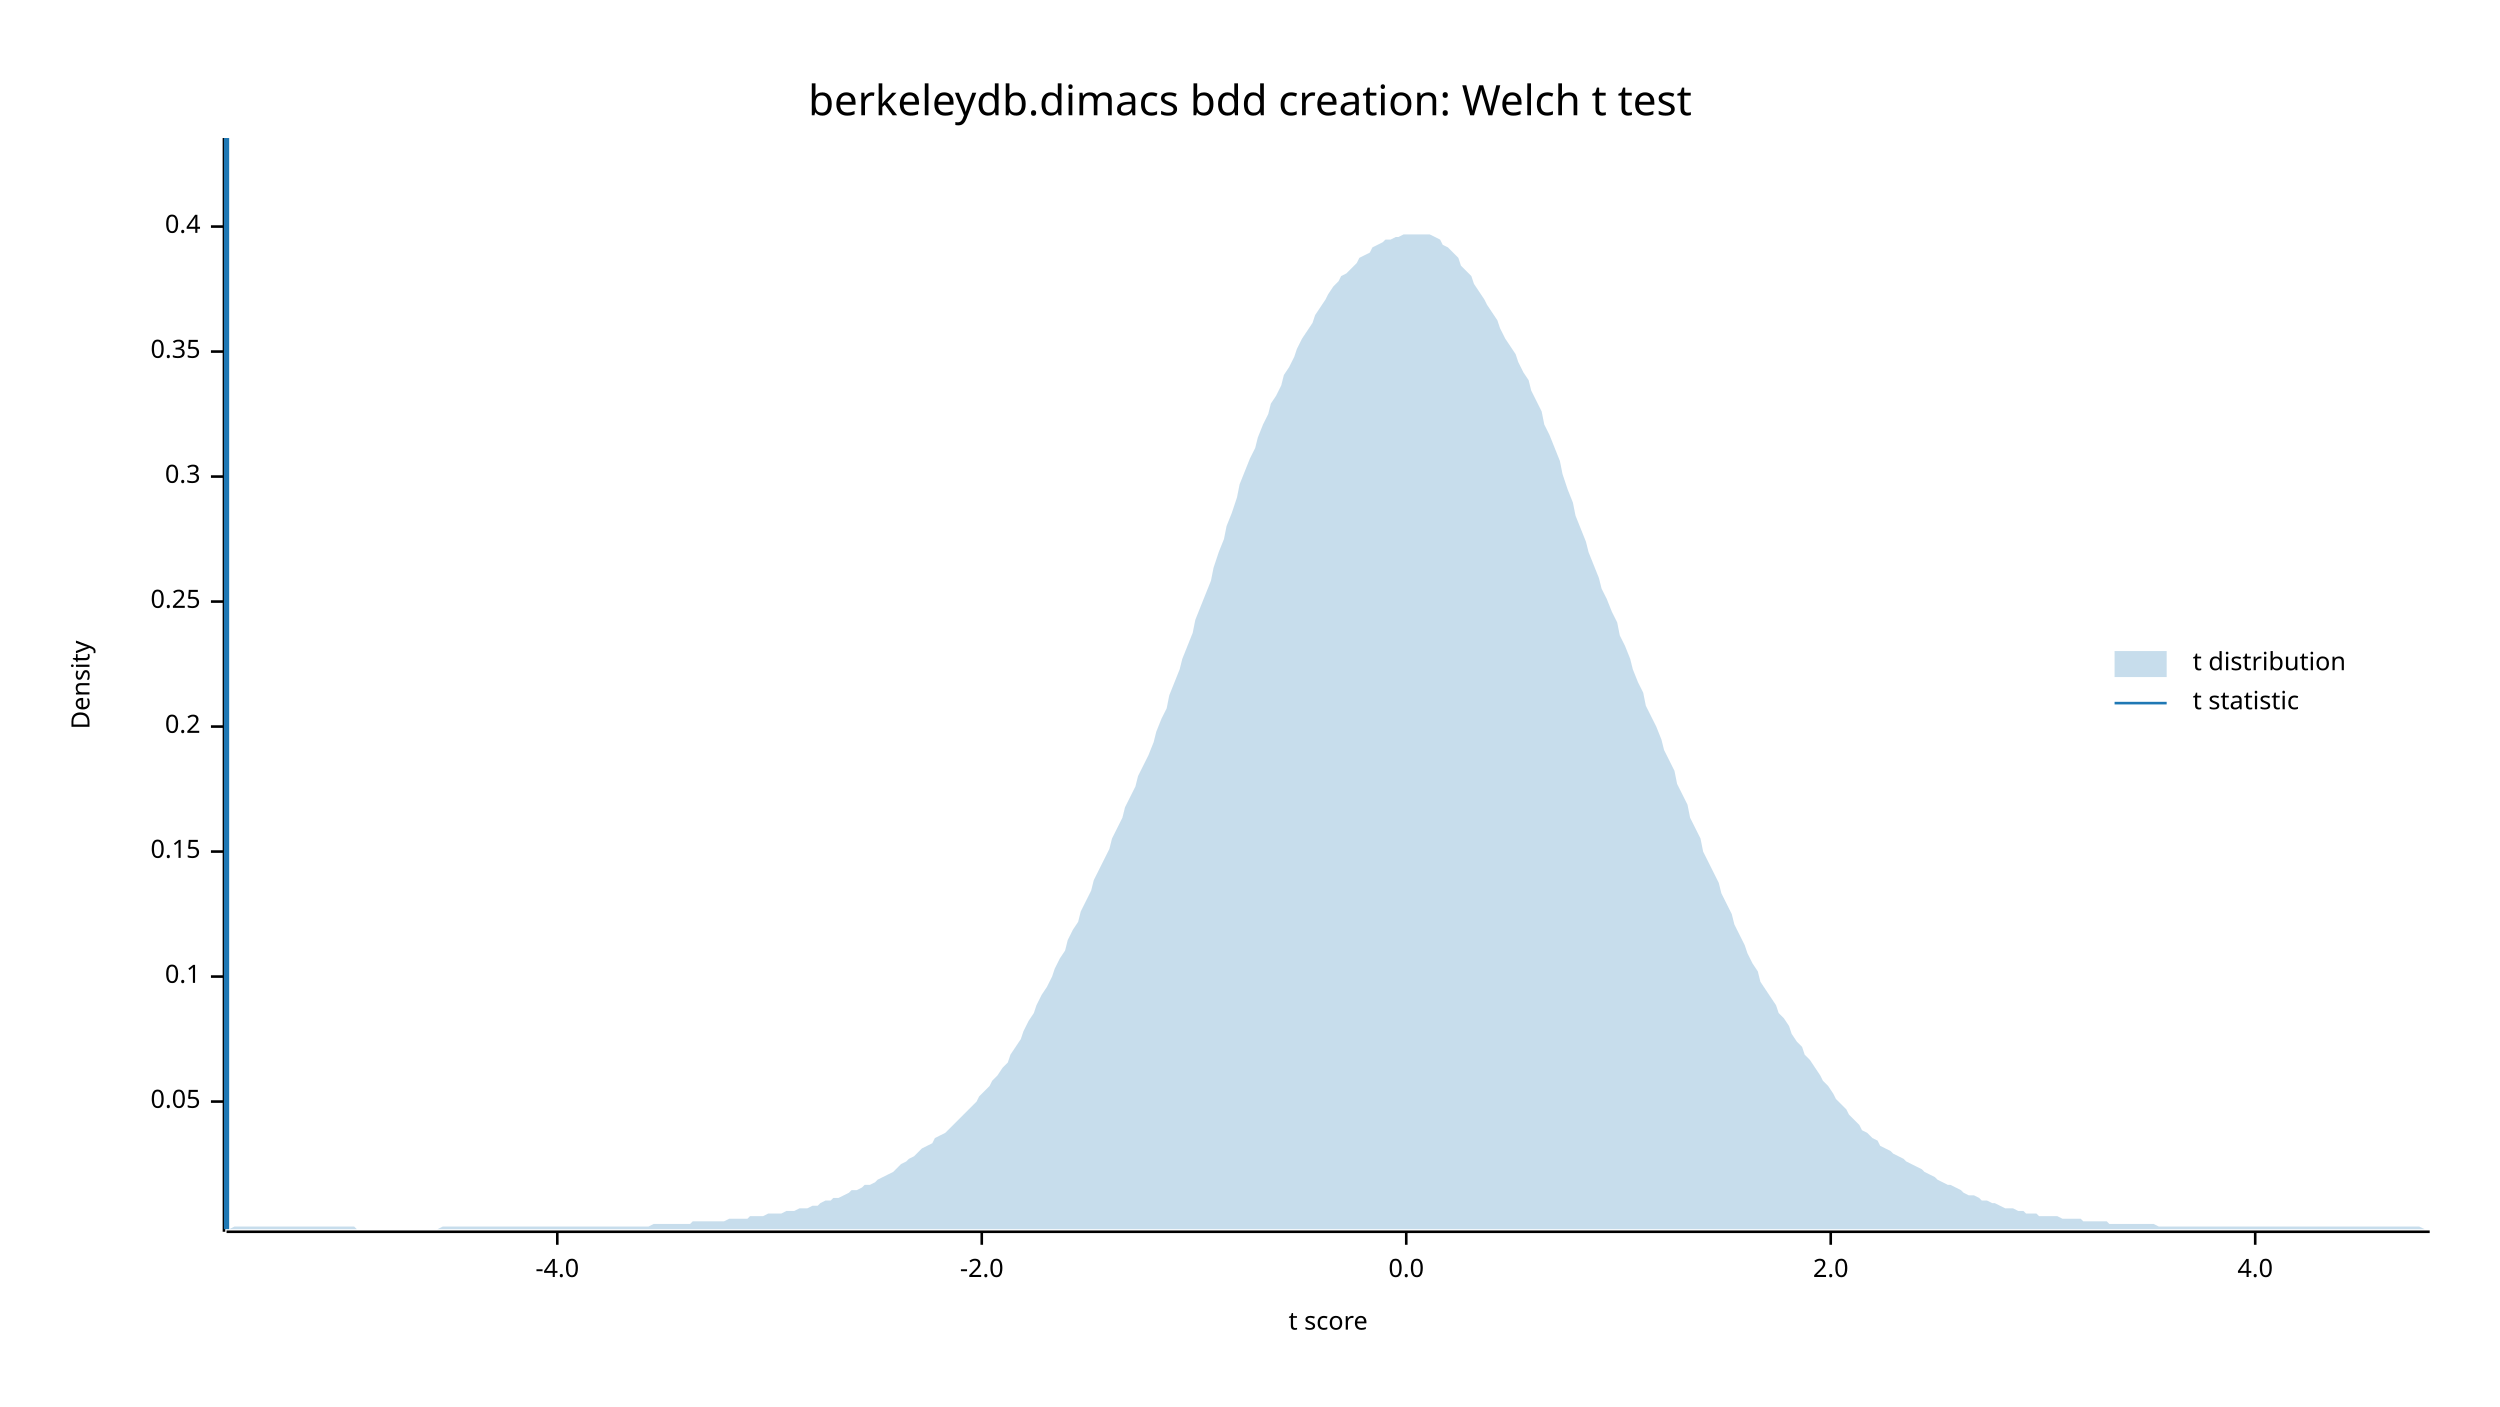
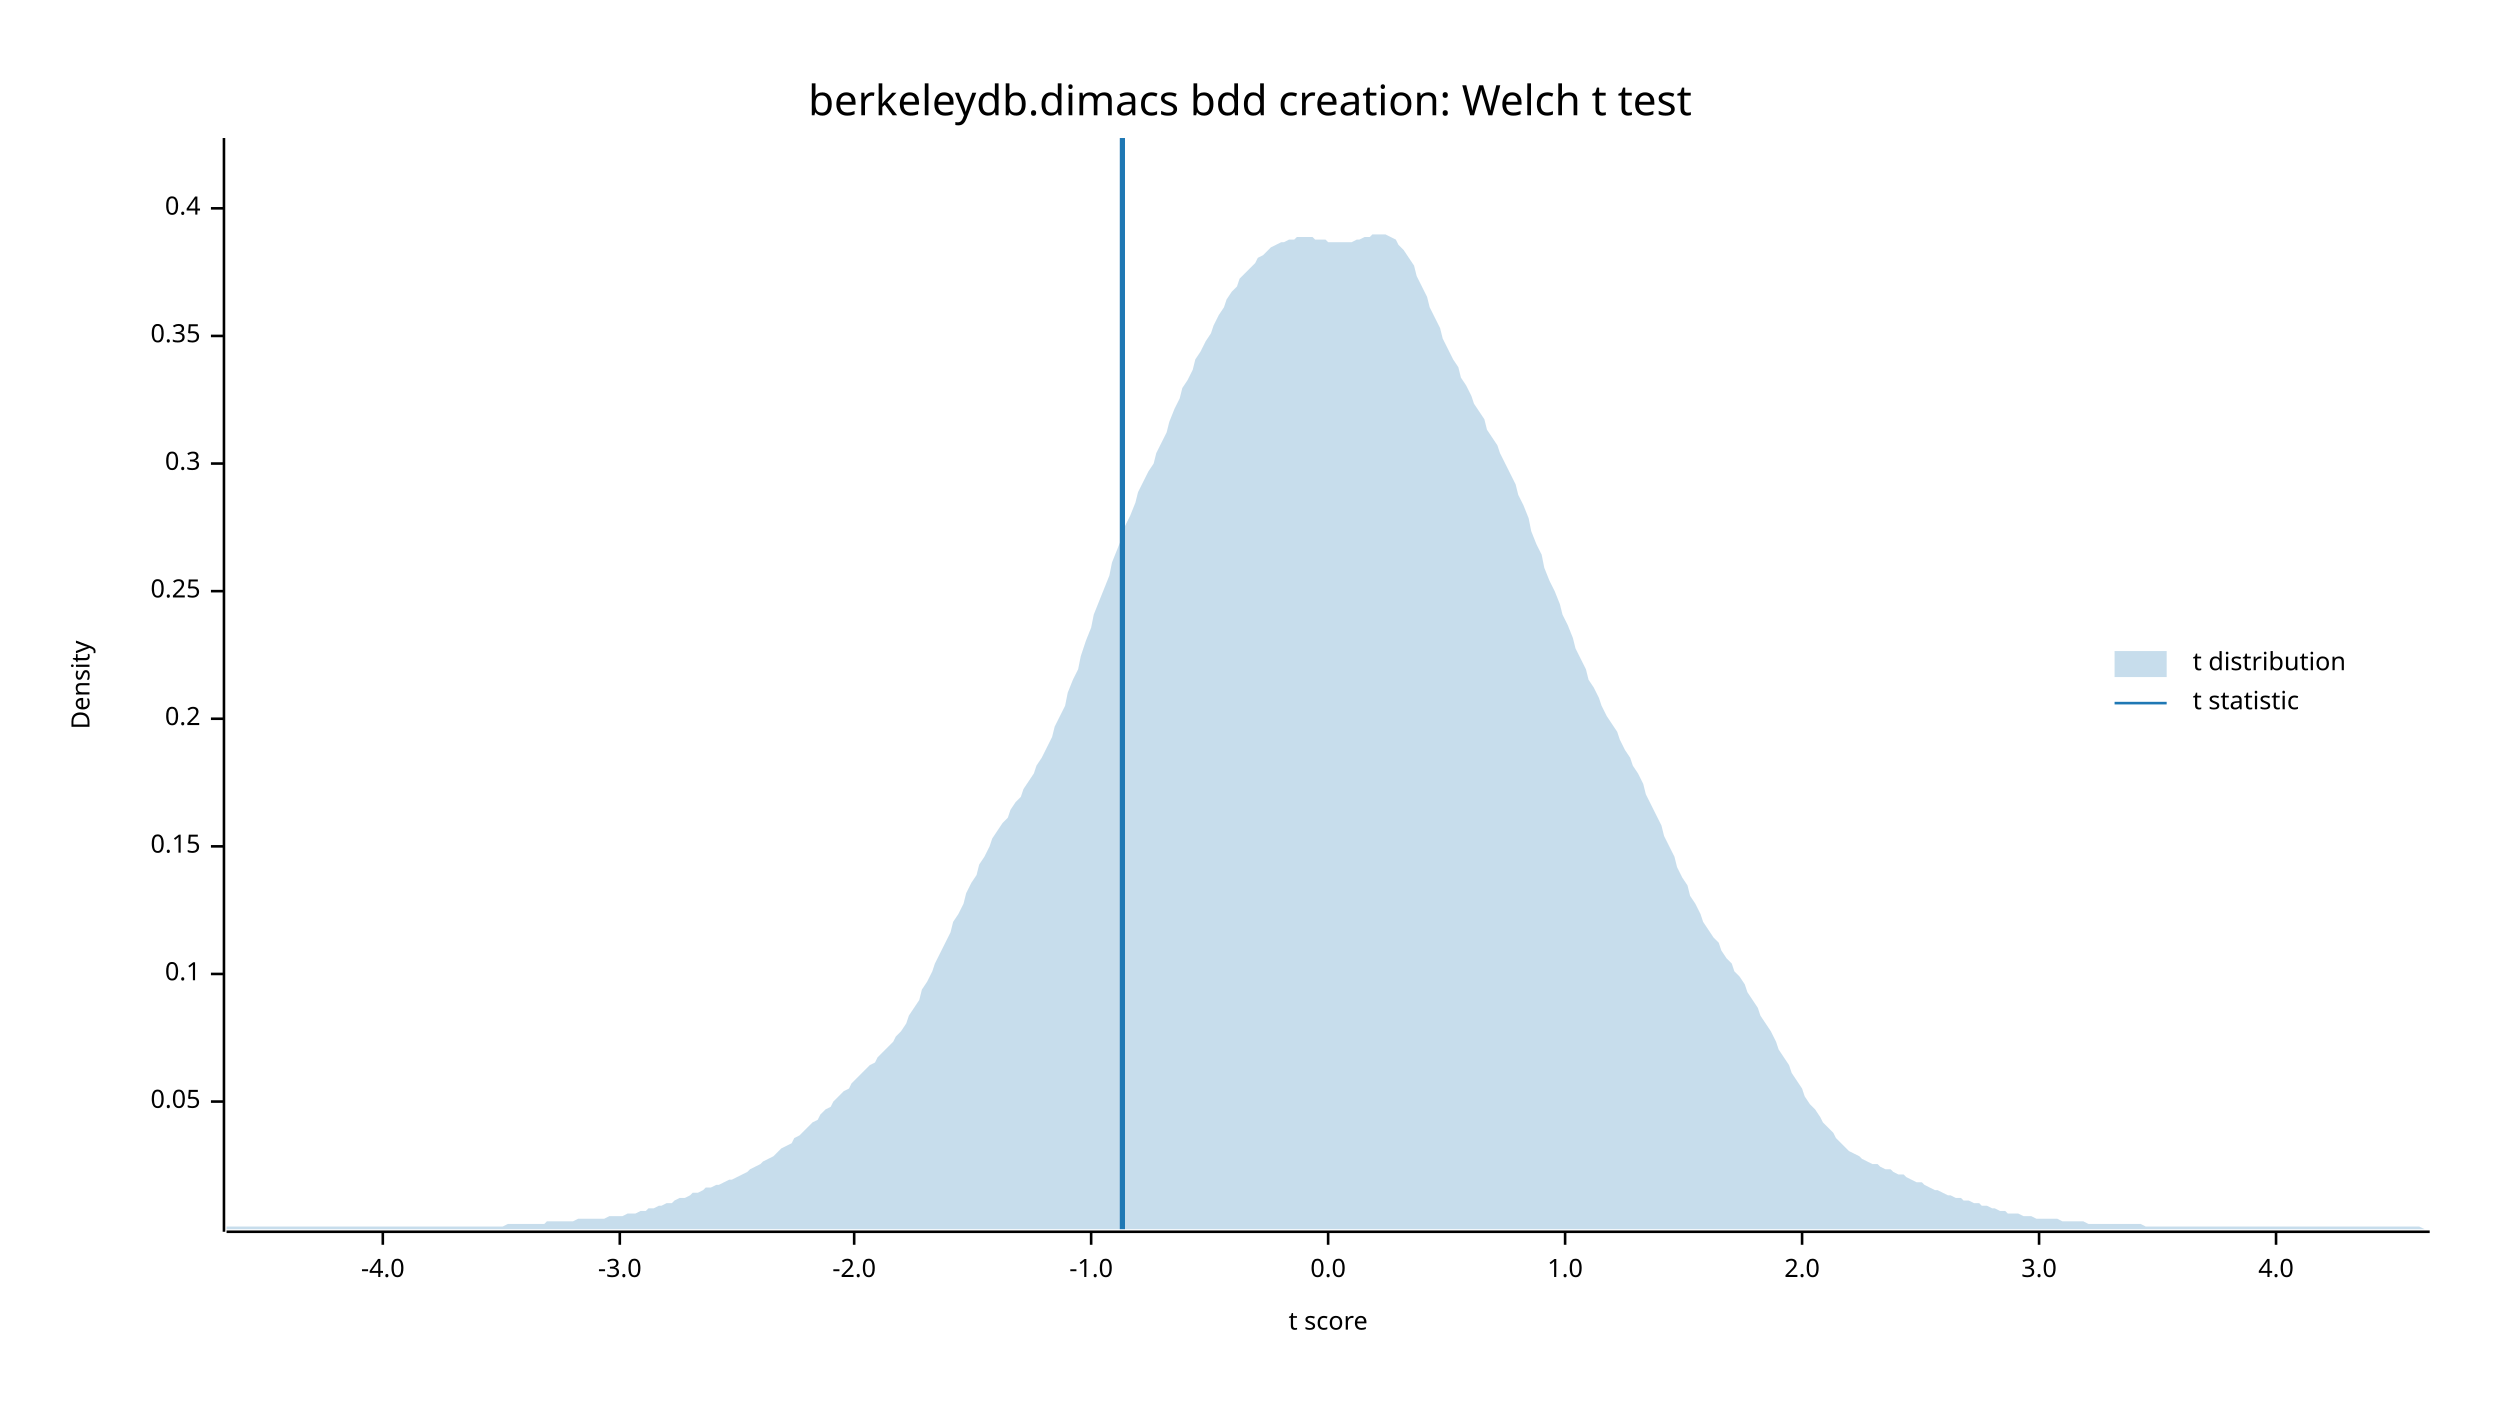
<svg xmlns="http://www.w3.org/2000/svg" width="960" height="540" viewBox="0 0 960 540">
  <text x="480" y="32" dy="0.76em" text-anchor="middle" font-family="sans-serif" font-size="16.129" opacity="1" fill="#000000">
berkeleydb.dimacs bdd creation: Welch t test
</text>
  <text x="27" y="263" dy="0.76em" text-anchor="middle" font-family="sans-serif" font-size="9.677" opacity="1" fill="#000000" transform="rotate(270, 27, 263)">
Density
</text>
  <text x="510" y="513" dy="-0.5ex" text-anchor="middle" font-family="sans-serif" font-size="9.677" opacity="1" fill="#000000">
t score
</text>
  <polyline fill="none" opacity="1" stroke="#000000" stroke-width="1" points="86,53 86,473 " />
  <text x="77" y="423" dy="0.5ex" text-anchor="end" font-family="sans-serif" font-size="9.677" opacity="1" fill="#000000">
0.05
</text>
  <polyline fill="none" opacity="1" stroke="#000000" stroke-width="1" points="81,423 86,423 " />
-   <text x="77" y="375" dy="0.5ex" text-anchor="end" font-family="sans-serif" font-size="9.677" opacity="1" fill="#000000">
+   <text x="77" y="374" dy="0.5ex" text-anchor="end" font-family="sans-serif" font-size="9.677" opacity="1" fill="#000000">
0.1
</text>
-   <polyline fill="none" opacity="1" stroke="#000000" stroke-width="1" points="81,375 86,375 " />
-   <text x="77" y="327" dy="0.5ex" text-anchor="end" font-family="sans-serif" font-size="9.677" opacity="1" fill="#000000">
+   <polyline fill="none" opacity="1" stroke="#000000" stroke-width="1" points="81,374 86,374 " />
+   <text x="77" y="325" dy="0.5ex" text-anchor="end" font-family="sans-serif" font-size="9.677" opacity="1" fill="#000000">
0.15
</text>
-   <polyline fill="none" opacity="1" stroke="#000000" stroke-width="1" points="81,327 86,327 " />
-   <text x="77" y="279" dy="0.5ex" text-anchor="end" font-family="sans-serif" font-size="9.677" opacity="1" fill="#000000">
+   <polyline fill="none" opacity="1" stroke="#000000" stroke-width="1" points="81,325 86,325 " />
+   <text x="77" y="276" dy="0.5ex" text-anchor="end" font-family="sans-serif" font-size="9.677" opacity="1" fill="#000000">
0.2
</text>
-   <polyline fill="none" opacity="1" stroke="#000000" stroke-width="1" points="81,279 86,279 " />
-   <text x="77" y="231" dy="0.5ex" text-anchor="end" font-family="sans-serif" font-size="9.677" opacity="1" fill="#000000">
+   <polyline fill="none" opacity="1" stroke="#000000" stroke-width="1" points="81,276 86,276 " />
+   <text x="77" y="227" dy="0.5ex" text-anchor="end" font-family="sans-serif" font-size="9.677" opacity="1" fill="#000000">
0.25
</text>
-   <polyline fill="none" opacity="1" stroke="#000000" stroke-width="1" points="81,231 86,231 " />
-   <text x="77" y="183" dy="0.5ex" text-anchor="end" font-family="sans-serif" font-size="9.677" opacity="1" fill="#000000">
+   <polyline fill="none" opacity="1" stroke="#000000" stroke-width="1" points="81,227 86,227 " />
+   <text x="77" y="178" dy="0.5ex" text-anchor="end" font-family="sans-serif" font-size="9.677" opacity="1" fill="#000000">
0.3
</text>
-   <polyline fill="none" opacity="1" stroke="#000000" stroke-width="1" points="81,183 86,183 " />
-   <text x="77" y="135" dy="0.5ex" text-anchor="end" font-family="sans-serif" font-size="9.677" opacity="1" fill="#000000">
+   <polyline fill="none" opacity="1" stroke="#000000" stroke-width="1" points="81,178 86,178 " />
+   <text x="77" y="129" dy="0.5ex" text-anchor="end" font-family="sans-serif" font-size="9.677" opacity="1" fill="#000000">
0.35
</text>
-   <polyline fill="none" opacity="1" stroke="#000000" stroke-width="1" points="81,135 86,135 " />
-   <text x="77" y="87" dy="0.5ex" text-anchor="end" font-family="sans-serif" font-size="9.677" opacity="1" fill="#000000">
+   <polyline fill="none" opacity="1" stroke="#000000" stroke-width="1" points="81,129 86,129 " />
+   <text x="77" y="80" dy="0.5ex" text-anchor="end" font-family="sans-serif" font-size="9.677" opacity="1" fill="#000000">
0.4
</text>
-   <polyline fill="none" opacity="1" stroke="#000000" stroke-width="1" points="81,87 86,87 " />
+   <polyline fill="none" opacity="1" stroke="#000000" stroke-width="1" points="81,80 86,80 " />
  <polyline fill="none" opacity="1" stroke="#000000" stroke-width="1" points="87,473 933,473 " />
-   <text x="214" y="483" dy="0.76em" text-anchor="middle" font-family="sans-serif" font-size="9.677" opacity="1" fill="#000000">
+   <text x="147" y="483" dy="0.76em" text-anchor="middle" font-family="sans-serif" font-size="9.677" opacity="1" fill="#000000">
-4.0
</text>
-   <polyline fill="none" opacity="1" stroke="#000000" stroke-width="1" points="214,473 214,478 " />
-   <text x="377" y="483" dy="0.76em" text-anchor="middle" font-family="sans-serif" font-size="9.677" opacity="1" fill="#000000">
+   <polyline fill="none" opacity="1" stroke="#000000" stroke-width="1" points="147,473 147,478 " />
+   <text x="238" y="483" dy="0.76em" text-anchor="middle" font-family="sans-serif" font-size="9.677" opacity="1" fill="#000000">
+ -3.0
+ </text>
+   <polyline fill="none" opacity="1" stroke="#000000" stroke-width="1" points="238,473 238,478 " />
+   <text x="328" y="483" dy="0.76em" text-anchor="middle" font-family="sans-serif" font-size="9.677" opacity="1" fill="#000000">
-2.0
</text>
-   <polyline fill="none" opacity="1" stroke="#000000" stroke-width="1" points="377,473 377,478 " />
-   <text x="540" y="483" dy="0.76em" text-anchor="middle" font-family="sans-serif" font-size="9.677" opacity="1" fill="#000000">
+   <polyline fill="none" opacity="1" stroke="#000000" stroke-width="1" points="328,473 328,478 " />
+   <text x="419" y="483" dy="0.76em" text-anchor="middle" font-family="sans-serif" font-size="9.677" opacity="1" fill="#000000">
+ -1.0
+ </text>
+   <polyline fill="none" opacity="1" stroke="#000000" stroke-width="1" points="419,473 419,478 " />
+   <text x="510" y="483" dy="0.76em" text-anchor="middle" font-family="sans-serif" font-size="9.677" opacity="1" fill="#000000">
0.0
</text>
-   <polyline fill="none" opacity="1" stroke="#000000" stroke-width="1" points="540,473 540,478 " />
-   <text x="703" y="483" dy="0.76em" text-anchor="middle" font-family="sans-serif" font-size="9.677" opacity="1" fill="#000000">
+   <polyline fill="none" opacity="1" stroke="#000000" stroke-width="1" points="510,473 510,478 " />
+   <text x="601" y="483" dy="0.76em" text-anchor="middle" font-family="sans-serif" font-size="9.677" opacity="1" fill="#000000">
+ 1.0
+ </text>
+   <polyline fill="none" opacity="1" stroke="#000000" stroke-width="1" points="601,473 601,478 " />
+   <text x="692" y="483" dy="0.76em" text-anchor="middle" font-family="sans-serif" font-size="9.677" opacity="1" fill="#000000">
2.0
</text>
-   <polyline fill="none" opacity="1" stroke="#000000" stroke-width="1" points="703,473 703,478 " />
-   <text x="866" y="483" dy="0.76em" text-anchor="middle" font-family="sans-serif" font-size="9.677" opacity="1" fill="#000000">
+   <polyline fill="none" opacity="1" stroke="#000000" stroke-width="1" points="692,473 692,478 " />
+   <text x="783" y="483" dy="0.76em" text-anchor="middle" font-family="sans-serif" font-size="9.677" opacity="1" fill="#000000">
+ 3.0
+ </text>
+   <polyline fill="none" opacity="1" stroke="#000000" stroke-width="1" points="783,473 783,478 " />
+   <text x="874" y="483" dy="0.76em" text-anchor="middle" font-family="sans-serif" font-size="9.677" opacity="1" fill="#000000">
4.0
</text>
-   <polyline fill="none" opacity="1" stroke="#000000" stroke-width="1" points="866,473 866,478 " />
-   <polygon opacity="0.25" fill="#1F78B4" points="87,472 88,472 90,471 92,471 93,471 95,471 97,471 98,471 100,471 102,471 103,471 105,471 107,471 109,471 110,471 112,471 114,471 115,471 117,471 119,471 120,471 122,471 124,471 125,471 127,471 129,471 131,471 132,471 134,471 136,471 137,472 139,472 141,472 142,472 144,472 146,472 148,472 149,472 151,472 153,472 154,472 156,472 158,472 159,472 161,472 163,472 164,472 166,472 168,472 170,471 171,471 173,471 175,471 176,471 178,471 180,471 181,471 183,471 185,471 187,471 188,471 190,471 192,471 193,471 195,471 197,471 198,471 200,471 202,471 203,471 205,471 207,471 209,471 210,471 212,471 214,471 215,471 217,471 219,471 220,471 222,471 224,471 226,471 227,471 229,471 231,471 232,471 234,471 236,471 237,471 239,471 241,471 242,471 244,471 246,471 248,471 249,471 251,470 253,470 254,470 256,470 258,470 259,470 261,470 263,470 265,470 266,469 268,469 270,469 271,469 273,469 275,469 276,469 278,469 280,468 281,468 283,468 285,468 287,468 288,467 290,467 292,467 293,467 295,466 297,466 298,466 300,466 302,465 304,465 305,465 307,464 309,464 310,464 312,463 314,463 315,462 317,461 319,461 320,460 322,460 324,459 326,458 327,457 329,457 331,456 332,455 334,455 336,454 337,453 339,452 341,451 343,450 344,449 346,447 348,446 349,445 351,444 353,442 354,441 356,440 358,439 359,437 361,436 363,435 365,433 366,432 368,430 370,428 371,427 373,425 375,423 376,421 378,419 380,417 381,415 383,413 385,410 387,408 388,405 390,402 392,399 393,396 395,392 397,389 398,386 400,382 402,379 404,375 405,372 407,368 409,365 410,361 412,357 414,354 415,350 417,346 419,342 420,338 422,334 424,330 426,326 427,322 429,318 431,314 432,310 434,306 436,302 437,298 439,294 441,290 443,285 444,281 446,276 448,272 449,267 451,262 453,257 454,253 456,248 458,243 459,238 461,233 463,228 465,223 466,218 468,212 470,207 471,202 473,197 475,191 476,186 478,181 480,176 482,172 483,168 485,163 487,159 488,155 490,152 492,148 493,144 495,141 497,137 498,134 500,130 502,127 504,124 505,121 507,118 509,115 510,113 512,110 514,108 515,106 517,105 519,103 521,101 522,99 524,98 526,97 527,95 529,94 531,93 532,92 534,92 536,91 537,91 539,90 541,90 543,90 544,90 546,90 548,90 549,90 551,91 553,92 554,94 556,95 558,97 560,99 561,102 563,104 565,106 566,109 568,112 570,115 571,117 573,120 575,123 576,126 578,130 580,133 582,136 583,139 585,143 587,146 588,150 590,154 592,158 593,163 595,167 597,172 599,177 600,182 602,188 604,193 605,198 607,203 609,208 610,212 612,217 614,222 615,226 617,230 619,235 621,239 622,244 624,248 626,253 627,257 629,262 631,266 632,271 634,275 636,279 638,284 639,288 641,292 643,296 644,301 646,305 648,309 649,314 651,318 653,322 654,327 656,331 658,335 660,339 661,343 663,347 665,351 666,355 668,359 670,363 671,366 673,370 675,373 676,377 678,380 680,383 682,386 683,389 685,391 687,394 688,397 690,400 692,402 693,405 695,407 697,410 699,413 700,415 702,417 704,420 705,422 707,424 709,426 710,428 712,430 714,432 715,434 717,435 719,437 721,438 722,440 724,441 726,442 727,443 729,444 731,445 732,446 734,447 736,448 738,449 739,450 741,451 743,452 744,453 746,454 748,455 749,455 751,456 753,457 754,458 756,459 758,459 760,460 761,461 763,461 765,462 766,462 768,463 770,464 771,464 773,464 775,465 777,465 778,466 780,466 782,466 783,467 785,467 787,467 788,467 790,467 792,468 793,468 795,468 797,468 799,468 800,469 802,469 804,469 805,469 807,469 809,469 810,470 812,470 814,470 816,470 817,470 819,470 821,470 822,470 824,470 826,470 827,470 829,471 831,471 832,471 834,471 836,471 838,471 839,471 841,471 843,471 844,471 846,471 848,471 849,471 851,471 853,471 855,471 856,471 858,471 860,471 861,471 863,471 865,471 866,471 868,471 870,471 871,471 873,471 875,471 877,471 878,471 880,471 882,471 883,471 885,471 887,471 888,471 890,471 892,471 894,471 895,471 897,471 899,471 900,471 902,471 904,471 905,471 907,471 909,471 910,471 912,471 914,471 916,471 917,471 919,471 921,471 922,471 924,471 926,471 927,471 929,471 931,472 933,472 933,472 87,472 " />
-   <polyline fill="none" opacity="1" stroke="#1F78B4" stroke-width="2" points="87,472 87,53 " />
+   <polyline fill="none" opacity="1" stroke="#000000" stroke-width="1" points="874,473 874,478 " />
+   <polygon opacity="0.25" fill="#1F78B4" points="87,471 88,471 90,471 92,471 93,471 95,471 97,471 98,471 100,471 102,471 103,471 105,471 107,471 109,471 110,471 112,471 114,471 115,471 117,471 119,471 120,471 122,471 124,471 125,471 127,471 129,471 131,471 132,471 134,471 136,471 137,471 139,471 141,471 142,471 144,471 146,471 148,471 149,471 151,471 153,471 154,471 156,471 158,471 159,471 161,471 163,471 164,471 166,471 168,471 170,471 171,471 173,471 175,471 176,471 178,471 180,471 181,471 183,471 185,471 187,471 188,471 190,471 192,471 193,471 195,470 197,470 198,470 200,470 202,470 203,470 205,470 207,470 209,470 210,469 212,469 214,469 215,469 217,469 219,469 220,469 222,468 224,468 226,468 227,468 229,468 231,468 232,468 234,467 236,467 237,467 239,467 241,466 242,466 244,466 246,465 248,465 249,464 251,464 253,463 254,463 256,462 258,462 259,461 261,460 263,460 265,459 266,458 268,458 270,457 271,456 273,456 275,455 276,455 278,454 280,453 281,453 283,452 285,451 287,450 288,449 290,448 292,447 293,446 295,445 297,444 298,443 300,441 302,440 304,439 305,437 307,436 309,434 310,433 312,431 314,430 315,428 317,426 319,425 320,423 322,421 324,419 326,418 327,416 329,414 331,412 332,411 334,409 336,408 337,406 339,404 341,402 343,400 344,398 346,396 348,393 349,390 351,387 353,384 354,380 356,377 358,373 359,370 361,366 363,362 365,358 366,354 368,351 370,347 371,343 373,339 375,336 376,332 378,329 380,325 381,322 383,319 385,316 387,314 388,311 390,308 392,306 393,303 395,300 397,297 398,294 400,291 402,287 404,283 405,279 407,275 409,271 410,266 412,261 414,257 415,252 417,246 419,241 420,236 422,231 424,226 426,221 427,216 429,211 431,206 432,202 434,198 436,193 437,189 439,185 441,181 443,178 444,174 446,170 448,166 449,162 451,157 453,153 454,149 456,146 458,142 459,138 461,135 463,131 465,128 466,125 468,121 470,118 471,115 473,112 475,110 476,107 478,105 480,103 482,101 483,99 485,98 487,96 488,95 490,94 492,93 493,93 495,92 497,92 498,91 500,91 502,91 504,91 505,92 507,92 509,92 510,93 512,93 514,93 515,93 517,93 519,93 521,92 522,92 524,91 526,91 527,90 529,90 531,90 532,90 534,91 536,92 537,94 539,96 541,99 543,102 544,106 546,110 548,114 549,118 551,122 553,126 554,130 556,134 558,138 560,141 561,145 563,148 565,152 566,155 568,158 570,161 571,165 573,168 575,171 576,174 578,178 580,182 582,186 583,190 585,194 587,199 588,204 590,209 592,213 593,218 595,223 597,227 599,232 600,236 602,240 604,245 605,249 607,253 609,257 610,261 612,264 614,268 615,271 617,275 619,278 621,281 622,284 624,288 626,291 627,294 629,297 631,301 632,305 634,309 636,313 638,317 639,321 641,325 643,329 644,333 646,337 648,340 649,344 651,347 653,351 654,354 656,357 658,360 660,362 661,365 663,368 665,370 666,373 668,375 670,378 671,381 673,384 675,387 676,390 678,393 680,396 682,400 683,403 685,406 687,409 688,412 690,415 692,418 693,421 695,424 697,426 699,429 700,431 702,433 704,435 705,437 707,439 709,441 710,442 712,443 714,444 715,445 717,446 719,447 721,447 722,448 724,449 726,449 727,450 729,451 731,451 732,452 734,453 736,454 738,454 739,455 741,456 743,457 744,457 746,458 748,459 749,459 751,460 753,460 754,461 756,461 758,462 760,462 761,463 763,463 765,464 766,464 768,465 770,465 771,466 773,466 775,466 777,467 778,467 780,467 782,468 783,468 785,468 787,468 788,468 790,468 792,469 793,469 795,469 797,469 799,469 800,469 802,470 804,470 805,470 807,470 809,470 810,470 812,470 814,470 816,470 817,470 819,470 821,470 822,470 824,471 826,471 827,471 829,471 831,471 832,471 834,471 836,471 838,471 839,471 841,471 843,471 844,471 846,471 848,471 849,471 851,471 853,471 855,471 856,471 858,471 860,471 861,471 863,471 865,471 866,471 868,471 870,471 871,471 873,471 875,471 877,471 878,471 880,471 882,471 883,471 885,471 887,471 888,471 890,471 892,471 894,471 895,471 897,471 899,471 900,471 902,471 904,471 905,471 907,471 909,471 910,471 912,471 914,471 916,471 917,471 919,471 921,471 922,471 924,471 926,471 927,471 929,471 931,472 933,472 933,472 87,472 " />
+   <polyline fill="none" opacity="1" stroke="#1F78B4" stroke-width="2" points="431,472 431,53 " />
  <text x="842" y="250" dy="0.76em" text-anchor="start" font-family="sans-serif" font-size="9.677" opacity="1" fill="#000000">
t distribution
</text>
  <text x="842" y="265" dy="0.76em" text-anchor="start" font-family="sans-serif" font-size="9.677" opacity="1" fill="#000000">
t statistic
</text>
  <rect x="812" y="250" width="20" height="10" opacity="0.25" fill="#1F78B4" stroke="none" />
  <polyline fill="none" opacity="1" stroke="#1F78B4" stroke-width="1" points="812,270 832,270 " />
</svg>
